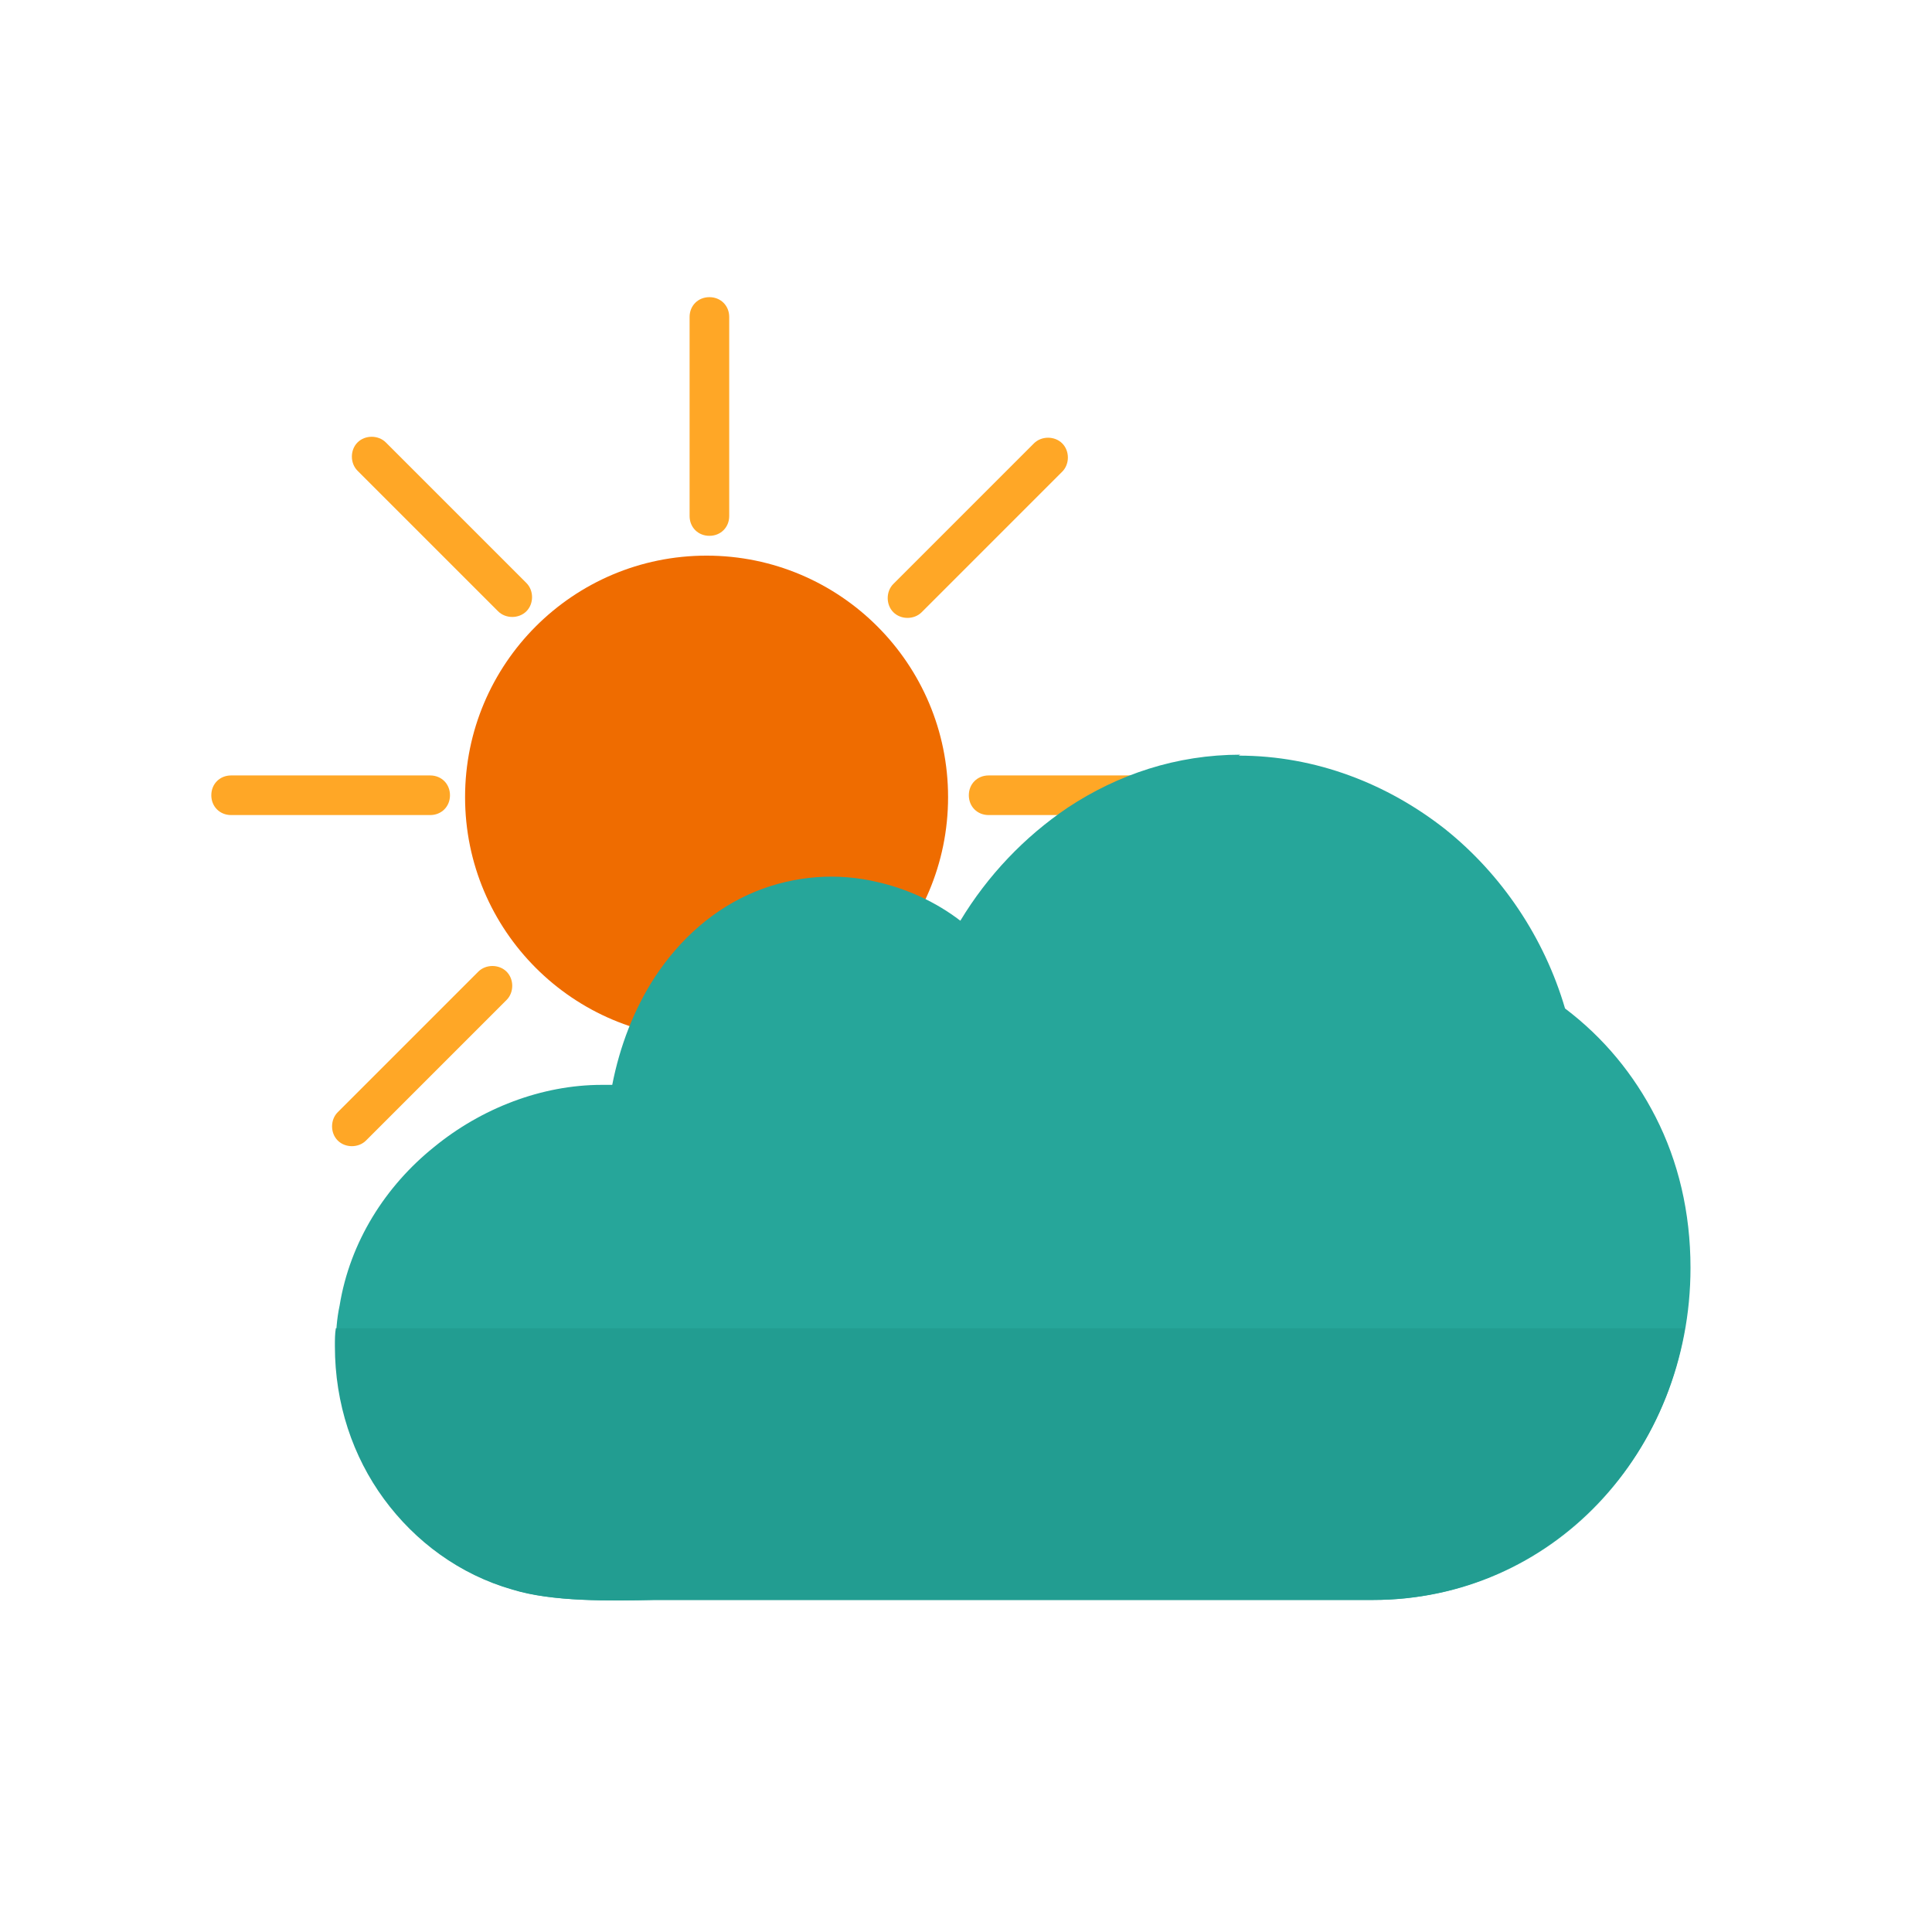
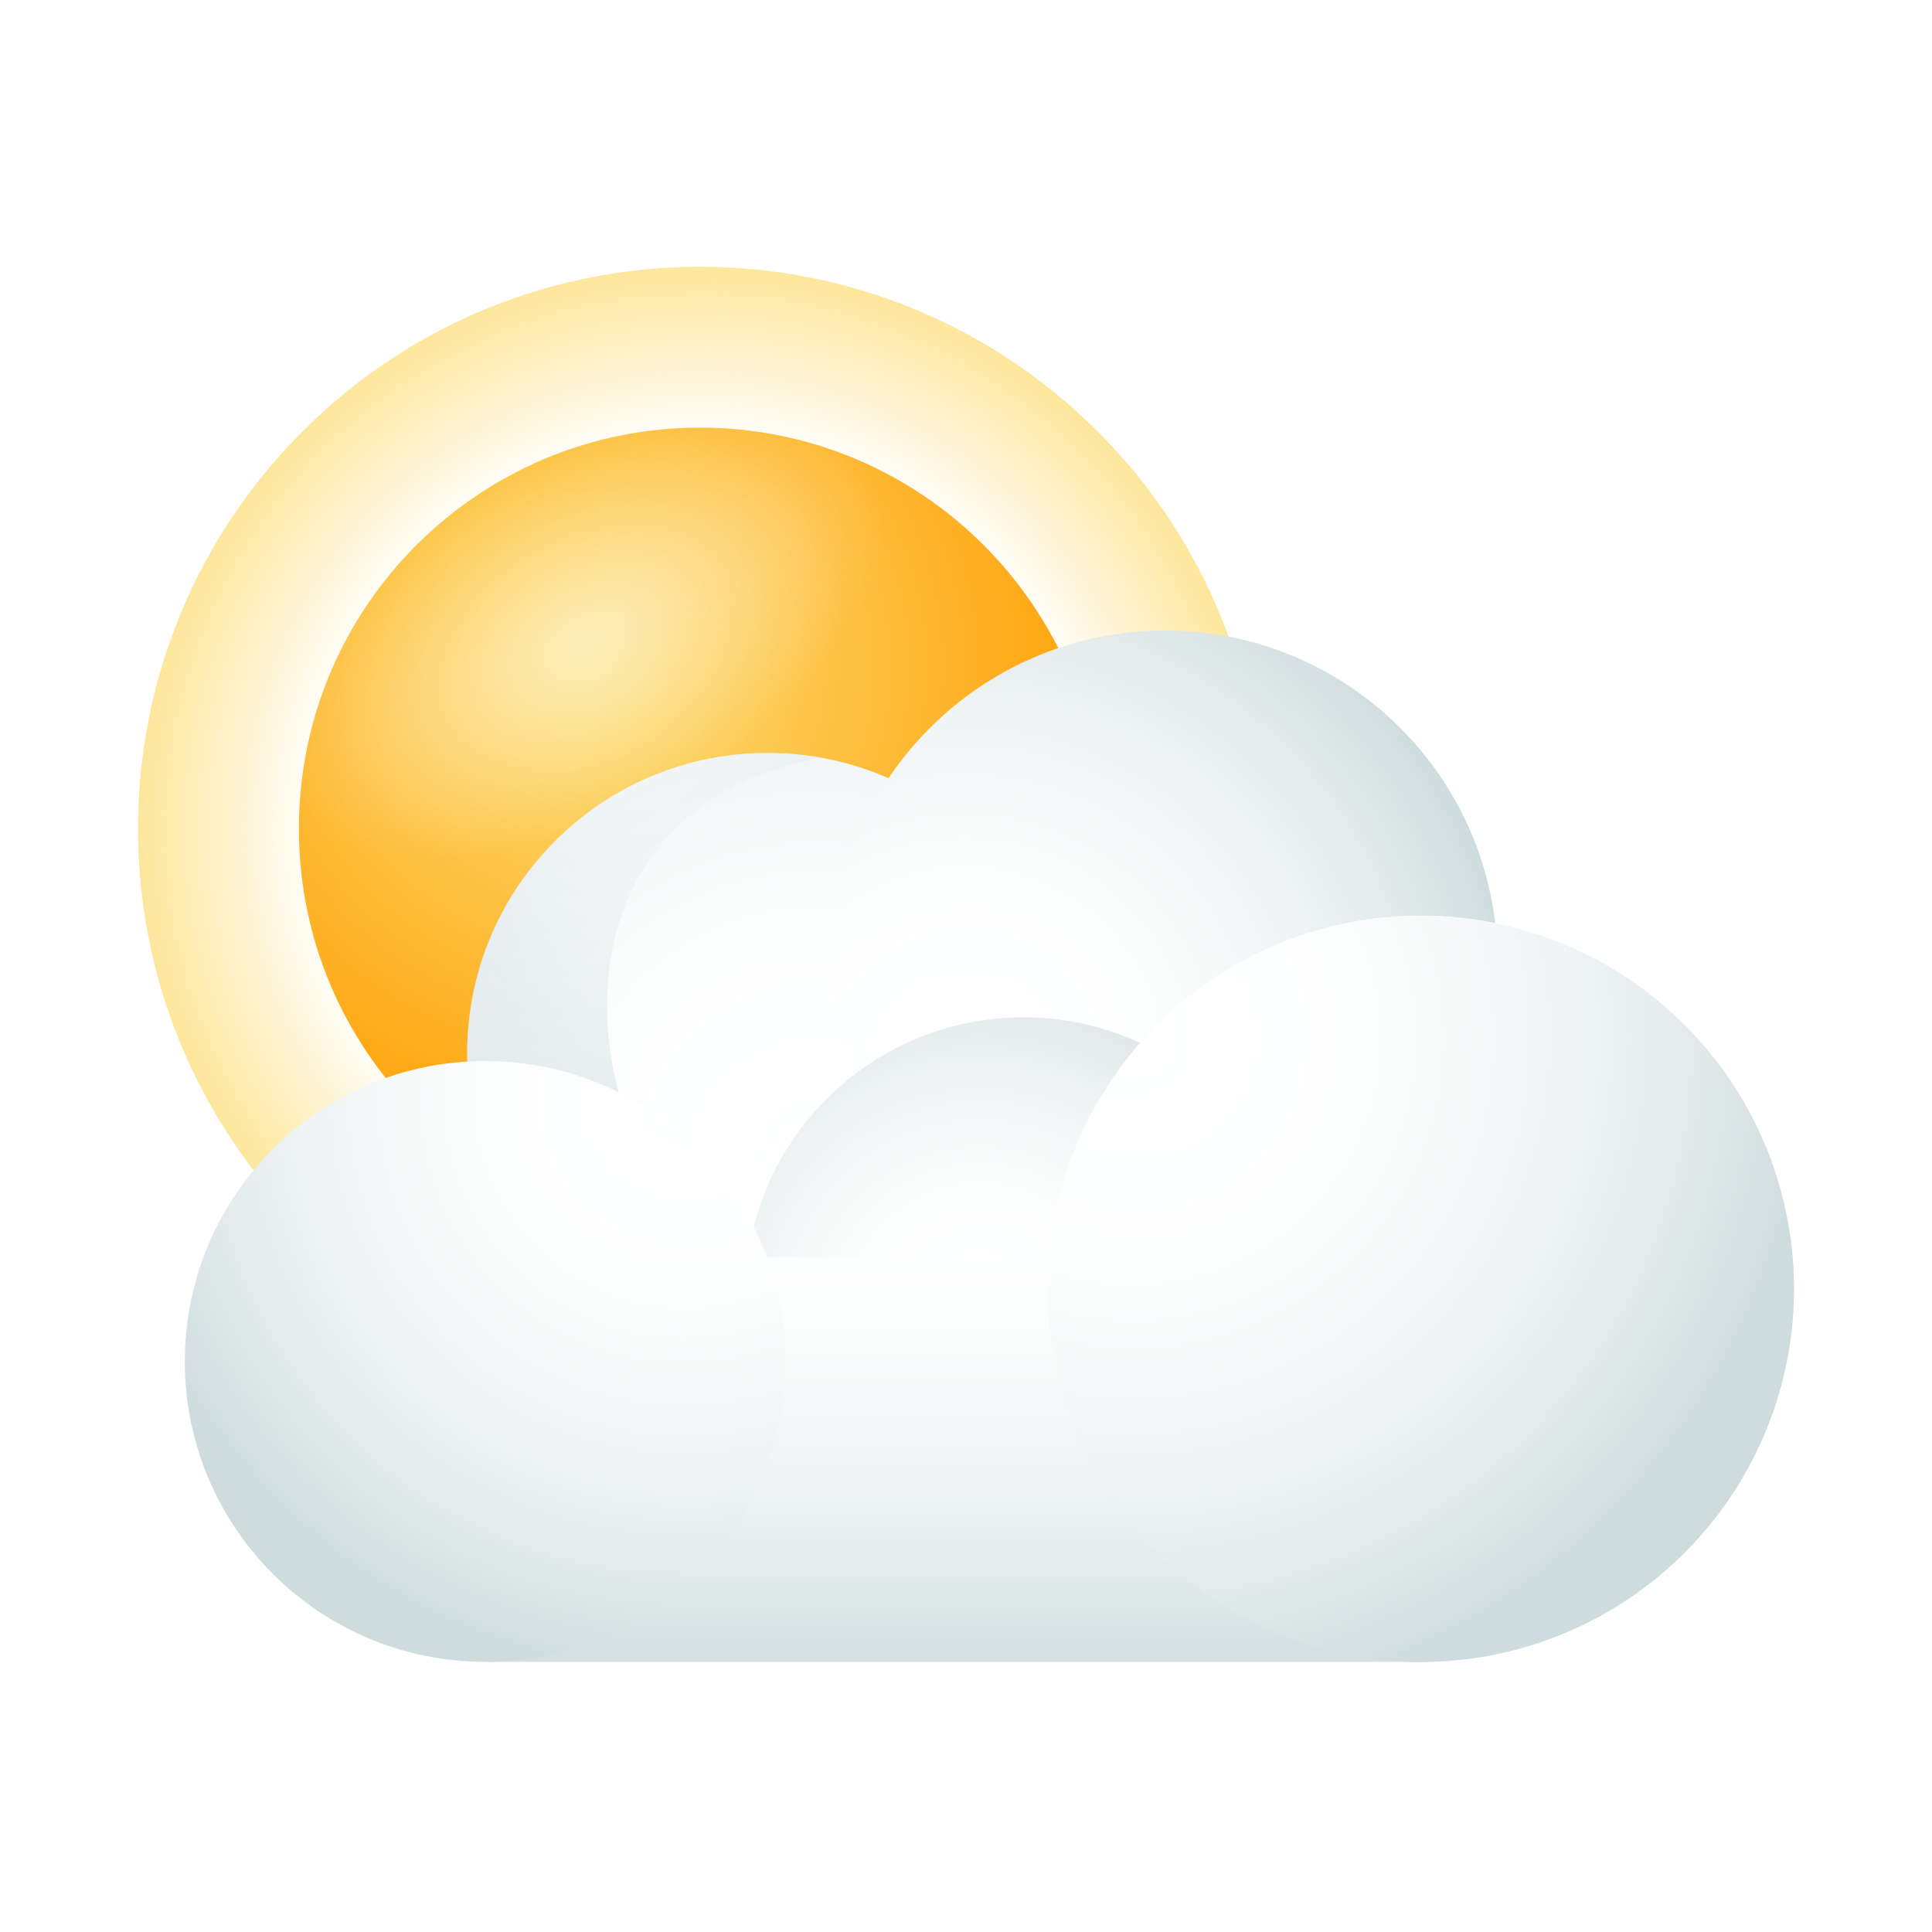
- <svg xmlns="http://www.w3.org/2000/svg" xml:space="preserve" width="2048px" height="2048px" style="shape-rendering:geometricPrecision; text-rendering:geometricPrecision; image-rendering:optimizeQuality; fill-rule:evenodd; clip-rule:evenodd" viewBox="0 0 2048 2048">
+ <svg xmlns="http://www.w3.org/2000/svg" width="800px" height="800px" viewBox="0 0 24 24" fill="none">
+   <path opacity="0.5" d="M13.633 5.358C10.907 2.633 6.484 2.633 3.759 5.358C1.033 8.084 1.033 12.507 3.759 15.232C6.484 17.958 10.907 17.958 13.633 15.232C16.364 12.507 16.364 8.084 13.633 5.358Z" fill="url(#paint0_radial)" />
+   <path d="M8.696 15.278C11.448 15.278 13.679 13.047 13.679 10.295C13.679 7.543 11.448 5.312 8.696 5.312C5.944 5.312 3.713 7.543 3.713 10.295C3.713 13.047 5.944 15.278 8.696 15.278Z" fill="url(#paint1_radial)" />
+   <path d="M8.696 15.278C11.448 15.278 13.679 13.047 13.679 10.295C13.679 7.543 11.448 5.312 8.696 5.312C5.944 5.312 3.713 7.543 3.713 10.295C3.713 13.047 5.944 15.278 8.696 15.278Z" fill="url(#paint2_radial)" />
+   <path d="M9.536 16.815C11.597 16.815 13.267 15.145 13.267 13.084C13.267 11.023 11.597 9.353 9.536 9.353C7.475 9.353 5.804 11.023 5.804 13.084C5.804 15.145 7.475 16.815 9.536 16.815Z" fill="url(#paint3_radial)" />
+   <path d="M14.473 16.095C16.755 16.095 18.604 14.246 18.604 11.964C18.604 9.682 16.755 7.833 14.473 7.833C12.191 7.833 10.342 9.682 10.342 11.964C10.342 14.246 12.191 16.095 14.473 16.095Z" fill="url(#paint4_radial)" />
+   <path d="M12.713 19.552C14.622 19.552 16.17 18.005 16.17 16.095C16.17 14.186 14.622 12.638 12.713 12.638C10.804 12.638 9.256 14.186 9.256 16.095C9.256 18.005 10.804 19.552 12.713 19.552Z" fill="url(#paint5_radial)" />
+   <path d="M6.027 20.644H17.65V15.621H6.69L6.027 20.644Z" fill="url(#paint6_linear)" />
+   <path d="M17.65 20.644C20.209 20.644 22.284 18.569 22.284 16.01C22.284 13.45 20.209 11.376 17.65 11.376C15.091 11.376 13.016 13.45 13.016 16.01C13.016 18.569 15.091 20.644 17.65 20.644Z" fill="url(#paint7_radial)" />
+   <path d="M18.941 20.461C16.484 21.175 13.913 19.758 13.198 17.301C12.484 14.844 13.901 12.272 16.358 11.558C18.816 10.844 21.387 12.261 22.101 14.718C22.816 17.175 21.398 19.747 18.941 20.461Z" fill="url(#paint8_radial)" />
+   <path d="M10.21 9.41C9.993 9.37 9.764 9.347 9.536 9.347C7.473 9.347 5.804 11.021 5.804 13.078C5.804 13.889 6.067 14.644 6.507 15.261L7.919 14.238C7.09 12.352 7.524 9.901 10.21 9.41Z" fill="url(#paint9_radial)" />
+   <path d="M6.027 20.644C8.088 20.644 9.759 18.973 9.759 16.913C9.759 14.852 8.088 13.181 6.027 13.181C3.967 13.181 2.296 14.852 2.296 16.913C2.296 18.973 3.967 20.644 6.027 20.644Z" fill="url(#paint10_radial)" />
  <defs>
-     <style type="text/css">
-    
-     .fil4 {fill:none}
-     .fil1 {fill:#EF6C00}
-     .fil3 {fill:#229D91;fill-rule:nonzero}
-     .fil2 {fill:#26A69A;fill-rule:nonzero}
-     .fil0 {fill:#FFA726;fill-rule:nonzero}
-    
-   </style>
+     <radialGradient id="paint0_radial" cx="0" cy="0" r="1" gradientUnits="userSpaceOnUse" gradientTransform="translate(8.69692 10.2965) scale(6.9839)">
+       <stop offset="0.682" stop-color="#FCCE38" stop-opacity="0" />
+       <stop offset="1" stop-color="#FCCE38" />
+     </radialGradient>
+     <radialGradient id="paint1_radial" cx="0" cy="0" r="1" gradientUnits="userSpaceOnUse" gradientTransform="translate(7.3707 8.29139) scale(6.82362)">
+       <stop stop-color="#FBE07A" />
+       <stop offset="1" stop-color="#FF9D00" />
+     </radialGradient>
+     <radialGradient id="paint2_radial" cx="0" cy="0" r="1" gradientUnits="userSpaceOnUse" gradientTransform="translate(7.27959 7.92) rotate(60.3595) scale(2.17687 4.09342)">
+       <stop stop-color="white" stop-opacity="0.5" />
+       <stop offset="1" stop-color="white" stop-opacity="0" />
+     </radialGradient>
+     <radialGradient id="paint3_radial" cx="0" cy="0" r="1" gradientUnits="userSpaceOnUse" gradientTransform="translate(10.1295 14.381) scale(8.6494)">
+       <stop stop-color="white" />
+       <stop offset="0.345" stop-color="#FCFDFD" />
+       <stop offset="0.596" stop-color="#F3F6F7" />
+       <stop offset="0.815" stop-color="#E3EBEC" />
+       <stop offset="1" stop-color="#CFDCDE" />
+     </radialGradient>
+     <radialGradient id="paint4_radial" cx="0" cy="0" r="1" gradientUnits="userSpaceOnUse" gradientTransform="translate(11.9714 13.2635) scale(6.94231)">
+       <stop stop-color="white" />
+       <stop offset="0.345" stop-color="#FCFDFD" />
+       <stop offset="0.596" stop-color="#F3F6F7" />
+       <stop offset="0.815" stop-color="#E3EBEC" />
+       <stop offset="1" stop-color="#CFDCDE" />
+     </radialGradient>
+     <radialGradient id="paint5_radial" cx="0" cy="0" r="1" gradientUnits="userSpaceOnUse" gradientTransform="translate(12.1784 16.3677) scale(4.65688)">
+       <stop stop-color="white" />
+       <stop offset="0.345" stop-color="#FCFDFD" />
+       <stop offset="0.596" stop-color="#F3F6F7" />
+       <stop offset="0.815" stop-color="#E3EBEC" />
+       <stop offset="1" stop-color="#CFDCDE" />
+     </radialGradient>
+     <linearGradient id="paint6_linear" x1="11.838" y1="14.008" x2="11.838" y2="20.843" gradientUnits="userSpaceOnUse">
+       <stop stop-color="white" />
+       <stop offset="0.345" stop-color="#FCFDFD" />
+       <stop offset="0.596" stop-color="#F3F6F7" />
+       <stop offset="0.815" stop-color="#E3EBEC" />
+       <stop offset="1" stop-color="#CFDCDE" />
+     </linearGradient>
+     <radialGradient id="paint7_radial" cx="0" cy="0" r="1" gradientUnits="userSpaceOnUse" gradientTransform="translate(16.193 12.0219) scale(9.16822)">
+       <stop stop-color="white" />
+       <stop offset="0.345" stop-color="#FCFDFD" />
+       <stop offset="0.595" stop-color="#F3F6F7" />
+       <stop offset="0.814" stop-color="#E3EBEC" />
+       <stop offset="0.999" stop-color="#CFDCDE" />
+     </radialGradient>
+     <radialGradient id="paint8_radial" cx="0" cy="0" r="1" gradientUnits="userSpaceOnUse" gradientTransform="translate(14.0774 12.8593) rotate(73.8122) scale(8.54839 8.54757)">
+       <stop stop-color="white" />
+       <stop offset="0.345" stop-color="#FCFDFD" />
+       <stop offset="0.596" stop-color="#F3F6F7" />
+       <stop offset="0.815" stop-color="#E3EBEC" />
+       <stop offset="1" stop-color="#CFDCDE" />
+     </radialGradient>
+     <radialGradient id="paint9_radial" cx="0" cy="0" r="1" gradientUnits="userSpaceOnUse" gradientTransform="translate(7.99874 9.36955) rotate(119.175) scale(9.26054)">
+       <stop stop-color="#CFDCDE" stop-opacity="0" />
+       <stop offset="0.887" stop-color="#CFDCDE" stop-opacity="0.887" />
+       <stop offset="1" stop-color="#CFDCDE" />
+     </radialGradient>
+     <radialGradient id="paint10_radial" cx="0" cy="0" r="1" gradientUnits="userSpaceOnUse" gradientTransform="translate(8.49462 13.6568) scale(7.20081)">
+       <stop stop-color="white" />
+       <stop offset="0.345" stop-color="#FCFDFD" />
+       <stop offset="0.596" stop-color="#F3F6F7" />
+       <stop offset="0.815" stop-color="#E3EBEC" />
+       <stop offset="1" stop-color="#CFDCDE" />
+     </radialGradient>
  </defs>
-   <g id="Layer_x0020_1">
-     <g id="_220506864">
-       <path class="fil0" d="M1048 864c-12,0 -21,-9 -21,-21 0,-12 9,-21 21,-21l211 0c12,0 21,9 21,21 0,12 -9,21 -21,21l-211 0z" />
-       <circle class="fil1" cx="749" cy="845" r="256" />
-       <path class="fil2" d="M1313 801c82,0 158,30 219,78 60,48 105,115 127,190 41,31 73,70 96,115 24,47 37,101 37,160 0,97 -37,186 -98,250 -60,63 -144,102 -238,102l-731 0c-17,0 -23,0 -30,0 -49,1 -109,2 -151,-11 -56,-16 -103,-51 -136,-96 -33,-45 -52,-101 -52,-162 0,-15 1,-29 4,-43 11,-68 49,-127 100,-168 50,-41 114,-66 178,-66 4,0 7,0 11,0 8,-41 23,-80 45,-114 27,-41 63,-73 107,-91 42,-17 87,-20 129,-10 31,7 62,21 88,41 29,-48 68,-89 114,-120 53,-35 115,-56 183,-56z" />
-       <path class="fil3" d="M1786 1408c-12,72 -45,137 -93,186 -60,63 -144,102 -238,102l-731 0c-17,0 -23,0 -30,0 -49,1 -109,2 -151,-11 -56,-16 -103,-51 -136,-96 -33,-45 -52,-101 -52,-162 0,-7 0,-13 1,-19l1431 0z" />
-       <path class="fil0" d="M731 336c0,-12 9,-21 21,-21 12,0 21,9 21,21l0 211c0,12 -9,21 -21,21 -12,0 -21,-9 -21,-21l0 -211z" />
-       <path class="fil0" d="M379 499c-8,-8 -8,-22 0,-30 8,-8 22,-8 30,0l149 149c8,8 8,22 0,30 -8,8 -22,8 -30,0l-149 -149z" />
-       <path class="fil0" d="M1096 470c8,-8 22,-8 30,0 8,8 8,22 0,30l-149 149c-8,8 -22,8 -30,0 -8,-8 -8,-22 0,-30l149 -149z" />
-       <path class="fil0" d="M507 1030c8,-8 22,-8 30,0 8,8 8,22 0,30l-149 149c-8,8 -22,8 -30,0 -8,-8 -8,-22 0,-30l149 -149z" />
-       <path class="fil0" d="M245 864c-12,0 -21,-9 -21,-21 0,-12 9,-21 21,-21l211 0c12,0 21,9 21,21 0,12 -9,21 -21,21l-211 0z" />
-     </g>
-     <rect class="fil4" width="2048" height="2048" />
-   </g>
</svg>
